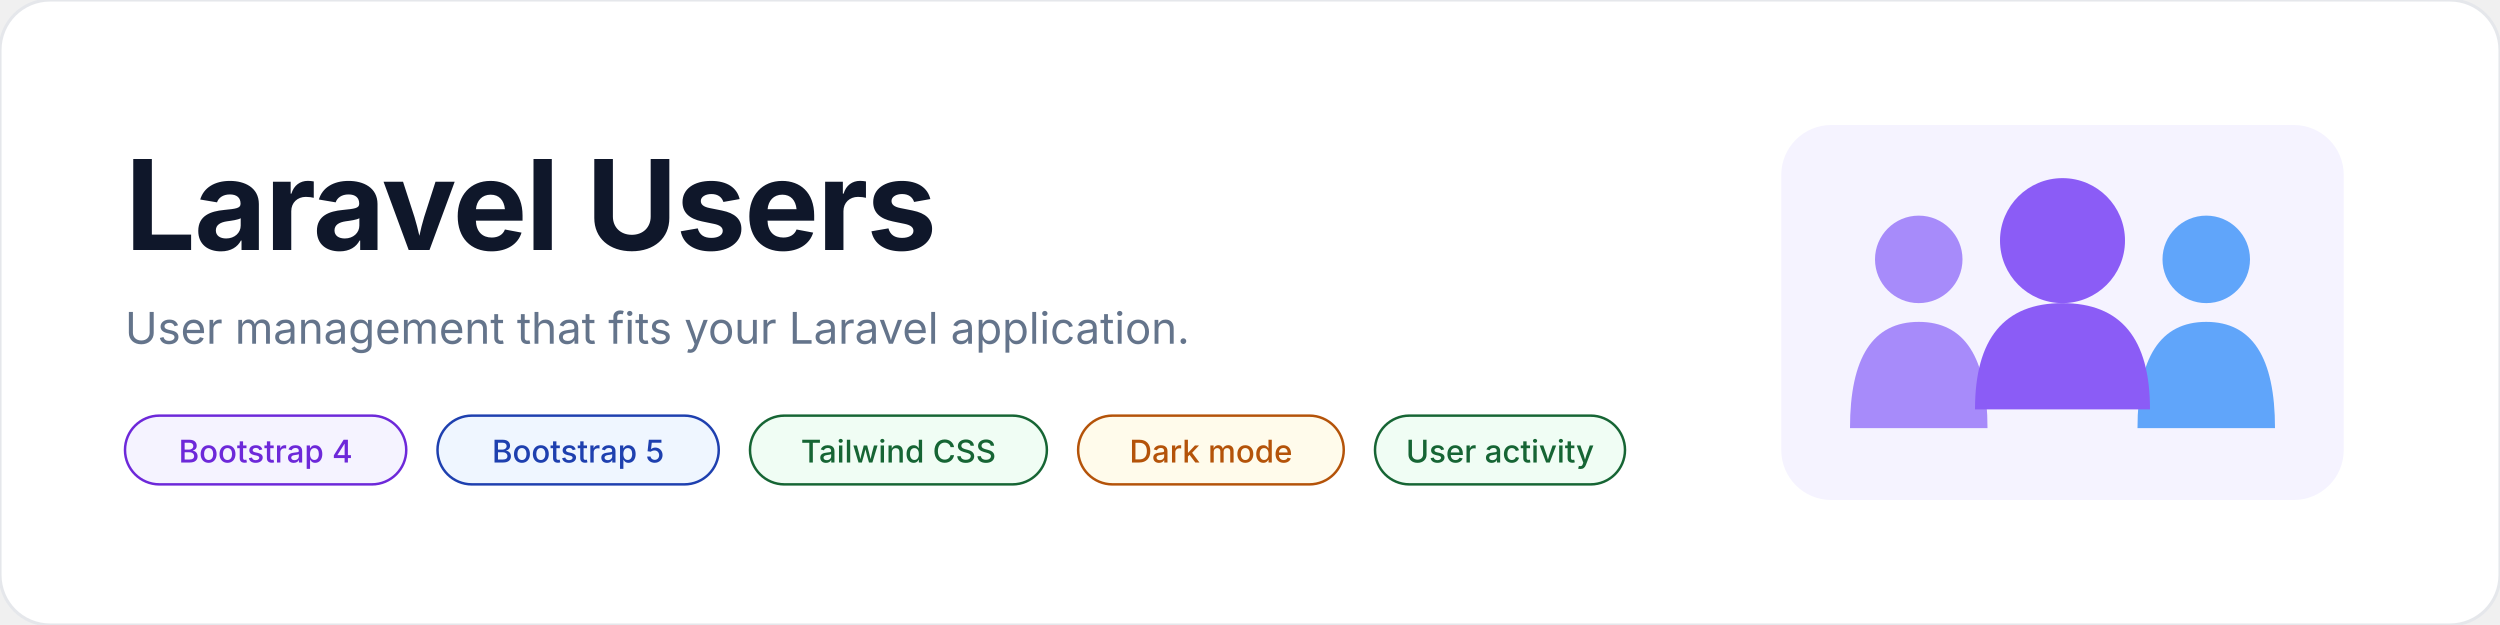
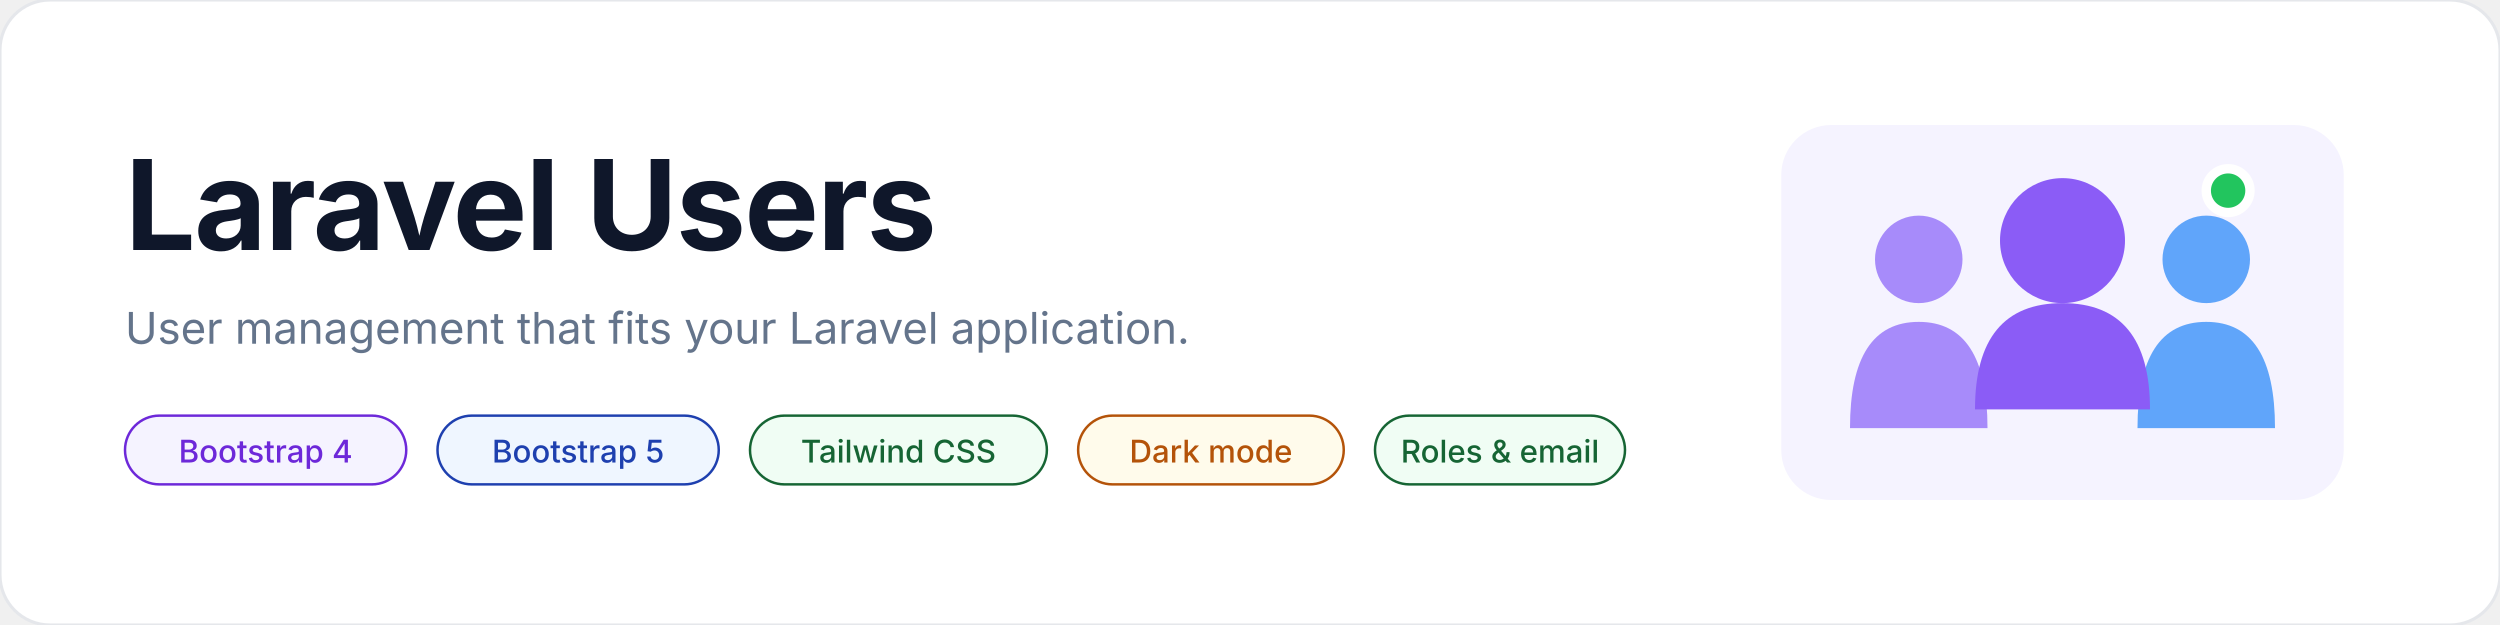
<svg xmlns="http://www.w3.org/2000/svg" viewBox="0 0 800 200" role="img" aria-labelledby="title description">
  <rect width="800" height="200" rx="16" fill="#fff" stroke="#e5e7eb" />
  <g font-family="system-ui, -apple-system, 'Segoe UI', sans-serif">
    <text x="40" y="80" font-size="40" font-weight="700" letter-spacing="-.5" fill="#0f172a">Laravel Users</text>
    <text x="40" y="110" font-size="14" fill="#64748b">User management that fits your Laravel application.</text>
    <rect x="40" y="133" width="90" height="22" rx="11" fill="#f5f3ff" stroke="#6d28d9" stroke-width=".8" />
    <text x="85" y="148" font-size="10" font-weight="500" text-anchor="middle" fill="#6d28d9">Bootstrap 4</text>
    <rect x="140" y="133" width="90" height="22" rx="11" fill="#eff6ff" stroke="#1e40af" stroke-width=".8" />
    <text x="185" y="148" font-size="10" font-weight="500" text-anchor="middle" fill="#1e40af">Bootstrap 5</text>
    <rect x="240" y="133" width="95" height="22" rx="11" fill="#f0fdf4" stroke="#166534" stroke-width=".8" />
    <text x="287.5" y="148" font-size="10" font-weight="500" text-anchor="middle" fill="#166534">Tailwind CSS</text>
    <rect x="345" y="133" width="85" height="22" rx="11" fill="#fffbeb" stroke="#b45309" stroke-width=".8" />
    <text x="387.5" y="148" font-size="10" font-weight="500" text-anchor="middle" fill="#b45309">Dark mode</text>
    <rect x="440" y="133" width="80" height="22" rx="11" fill="#f0fdf4" stroke="#166534" stroke-width=".8" />
-     <text x="480" y="148" font-size="10" font-weight="500" text-anchor="middle" fill="#166534">User activity</text>
+     <text x="480" y="148" font-size="10" font-weight="500" text-anchor="middle" fill="#166534">Roles &amp; email</text>
  </g>
  <g transform="translate(570 40)">
    <rect width="180" height="120" rx="16" fill="#f5f3ff" />
    <circle cx="44" cy="43" r="14" fill="#a78bfa" />
    <path d="M 22 97 Q 22 63 44 63 Q 66 63 66 97 Z" fill="#a78bfa" />
    <circle cx="136" cy="43" r="14" fill="#60a5fa" />
    <path d="M 114 97 Q 114 63 136 63 Q 158 63 158 97 Z" fill="#60a5fa" />
    <circle cx="90" cy="37" r="20" fill="#8b5cf6" />
    <path d="M 62 91 Q 62 57 90 57 Q 118 57 118 91 Z" fill="#8b5cf6" />
+     <circle cx="143" cy="21" r="7" fill="#22c55e" stroke="#fff" stroke-width="3" />
  </g>
</svg>
